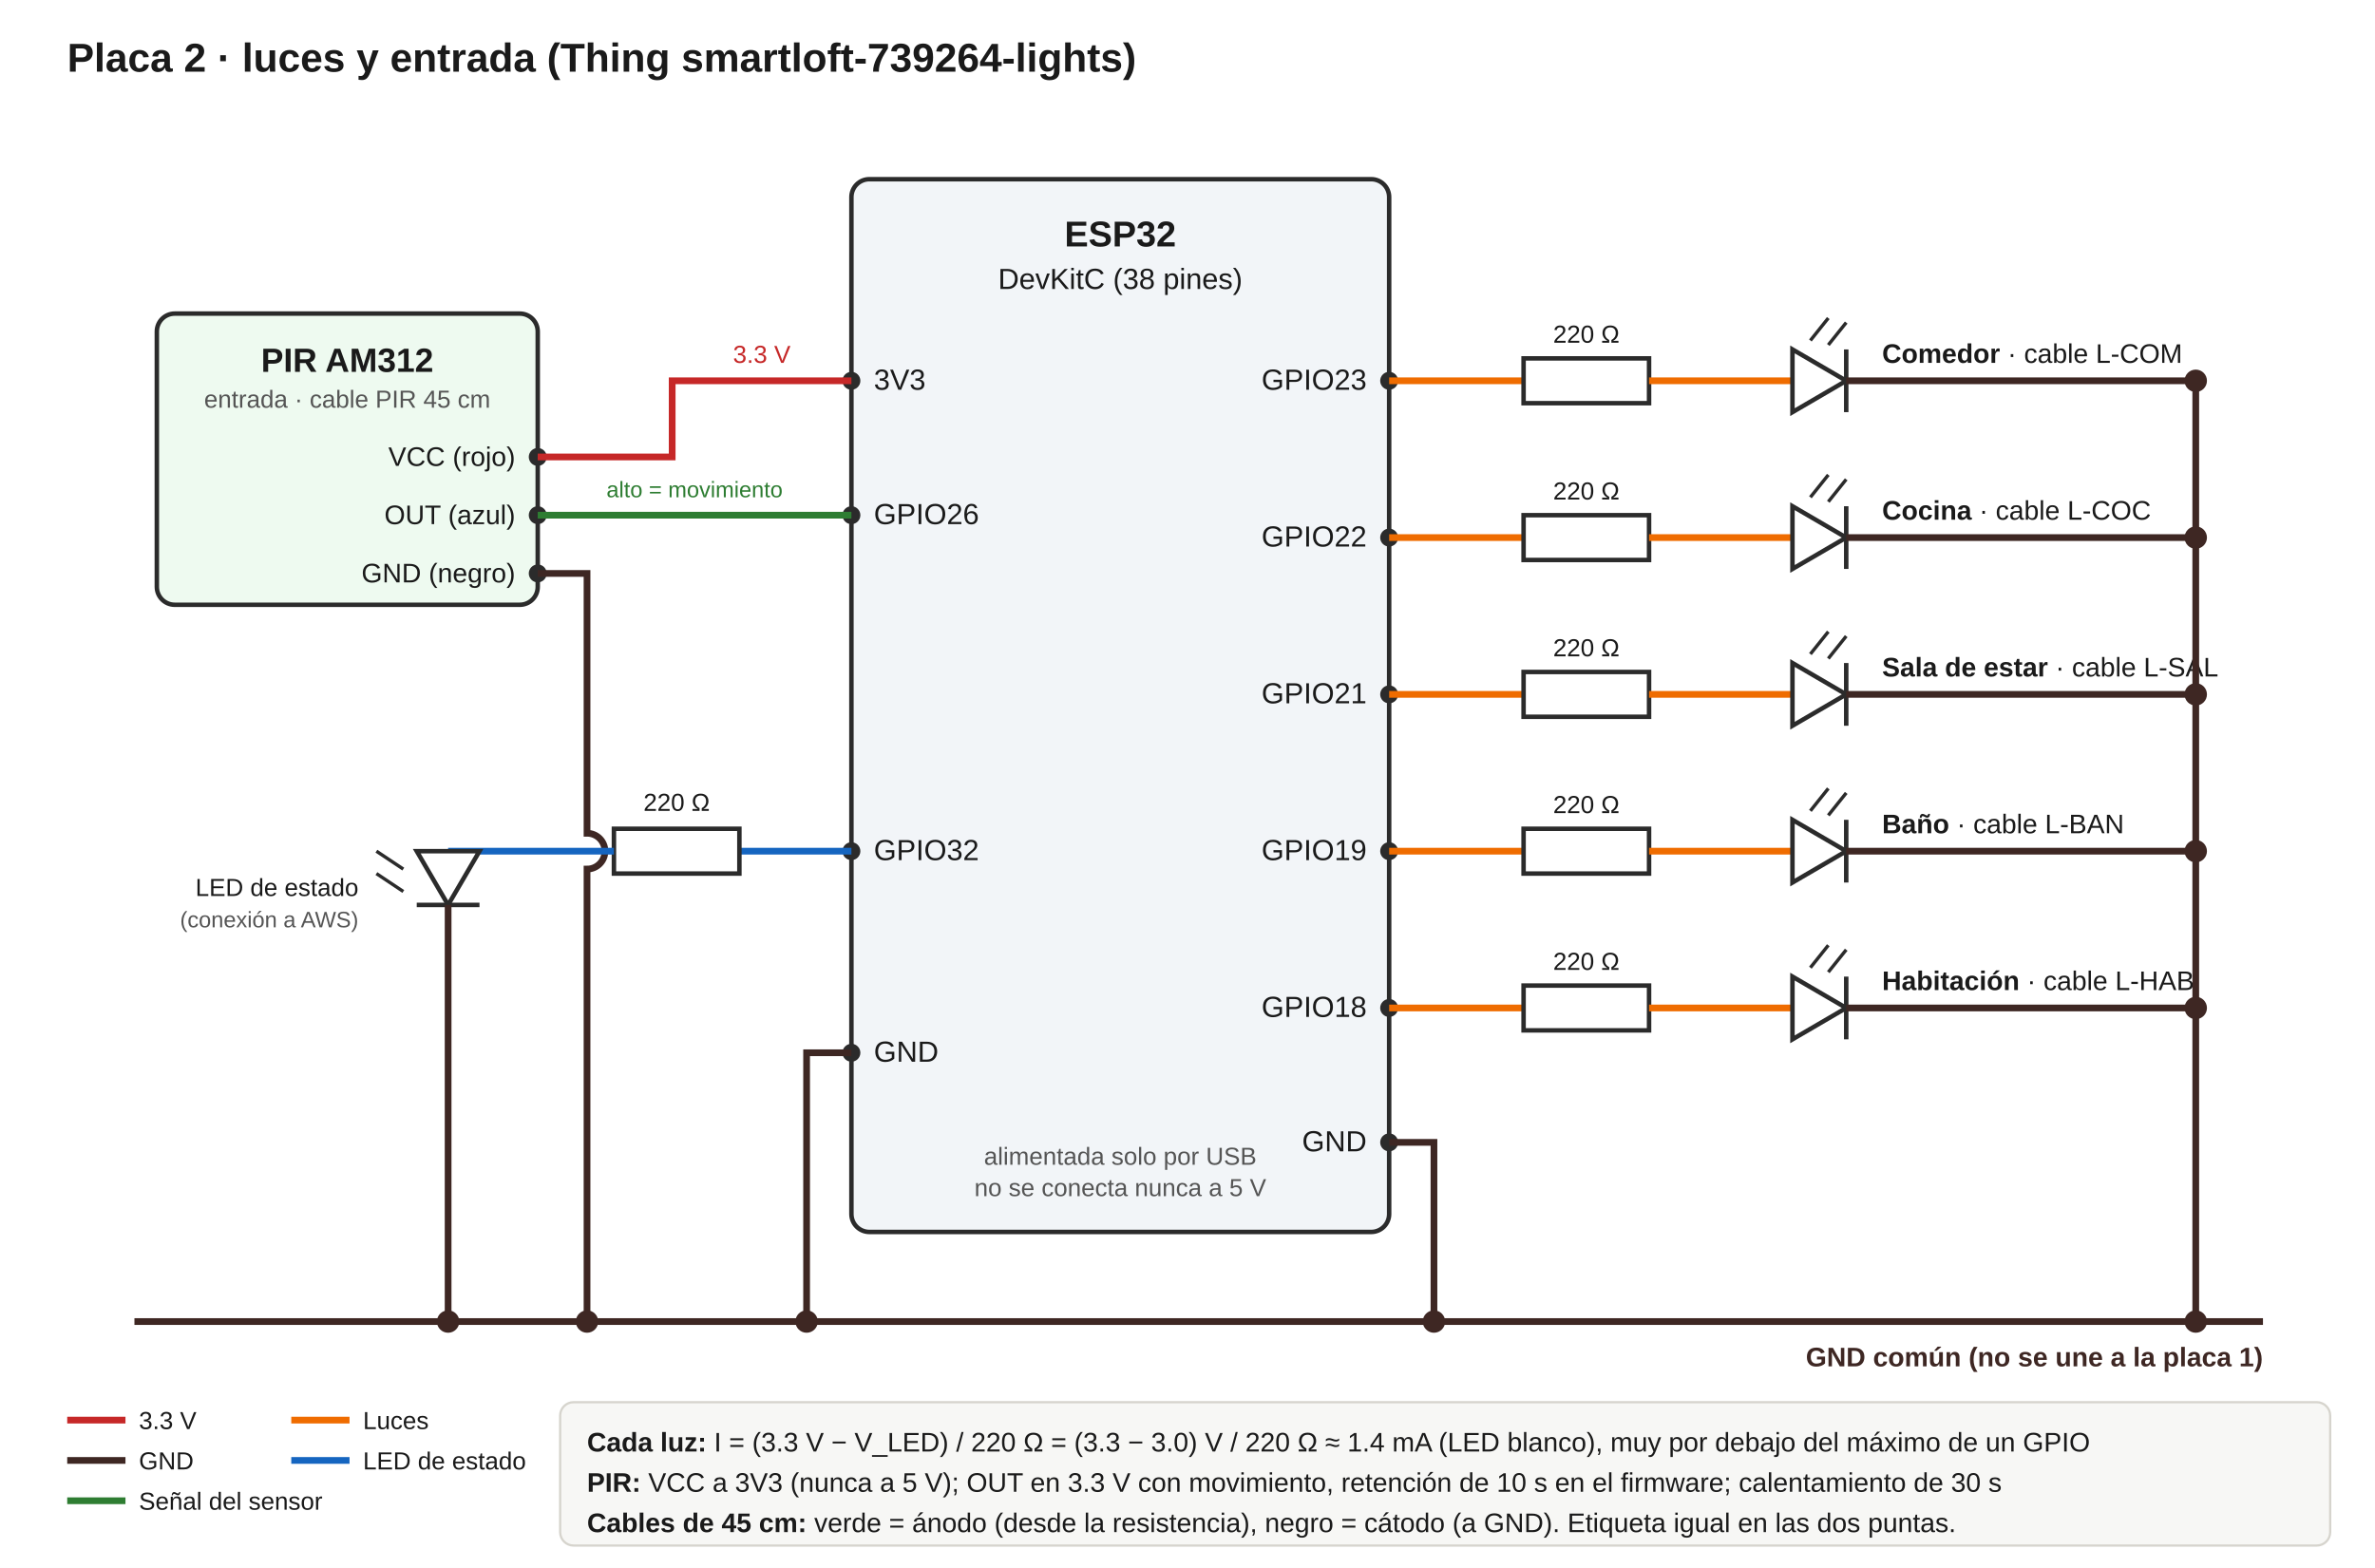
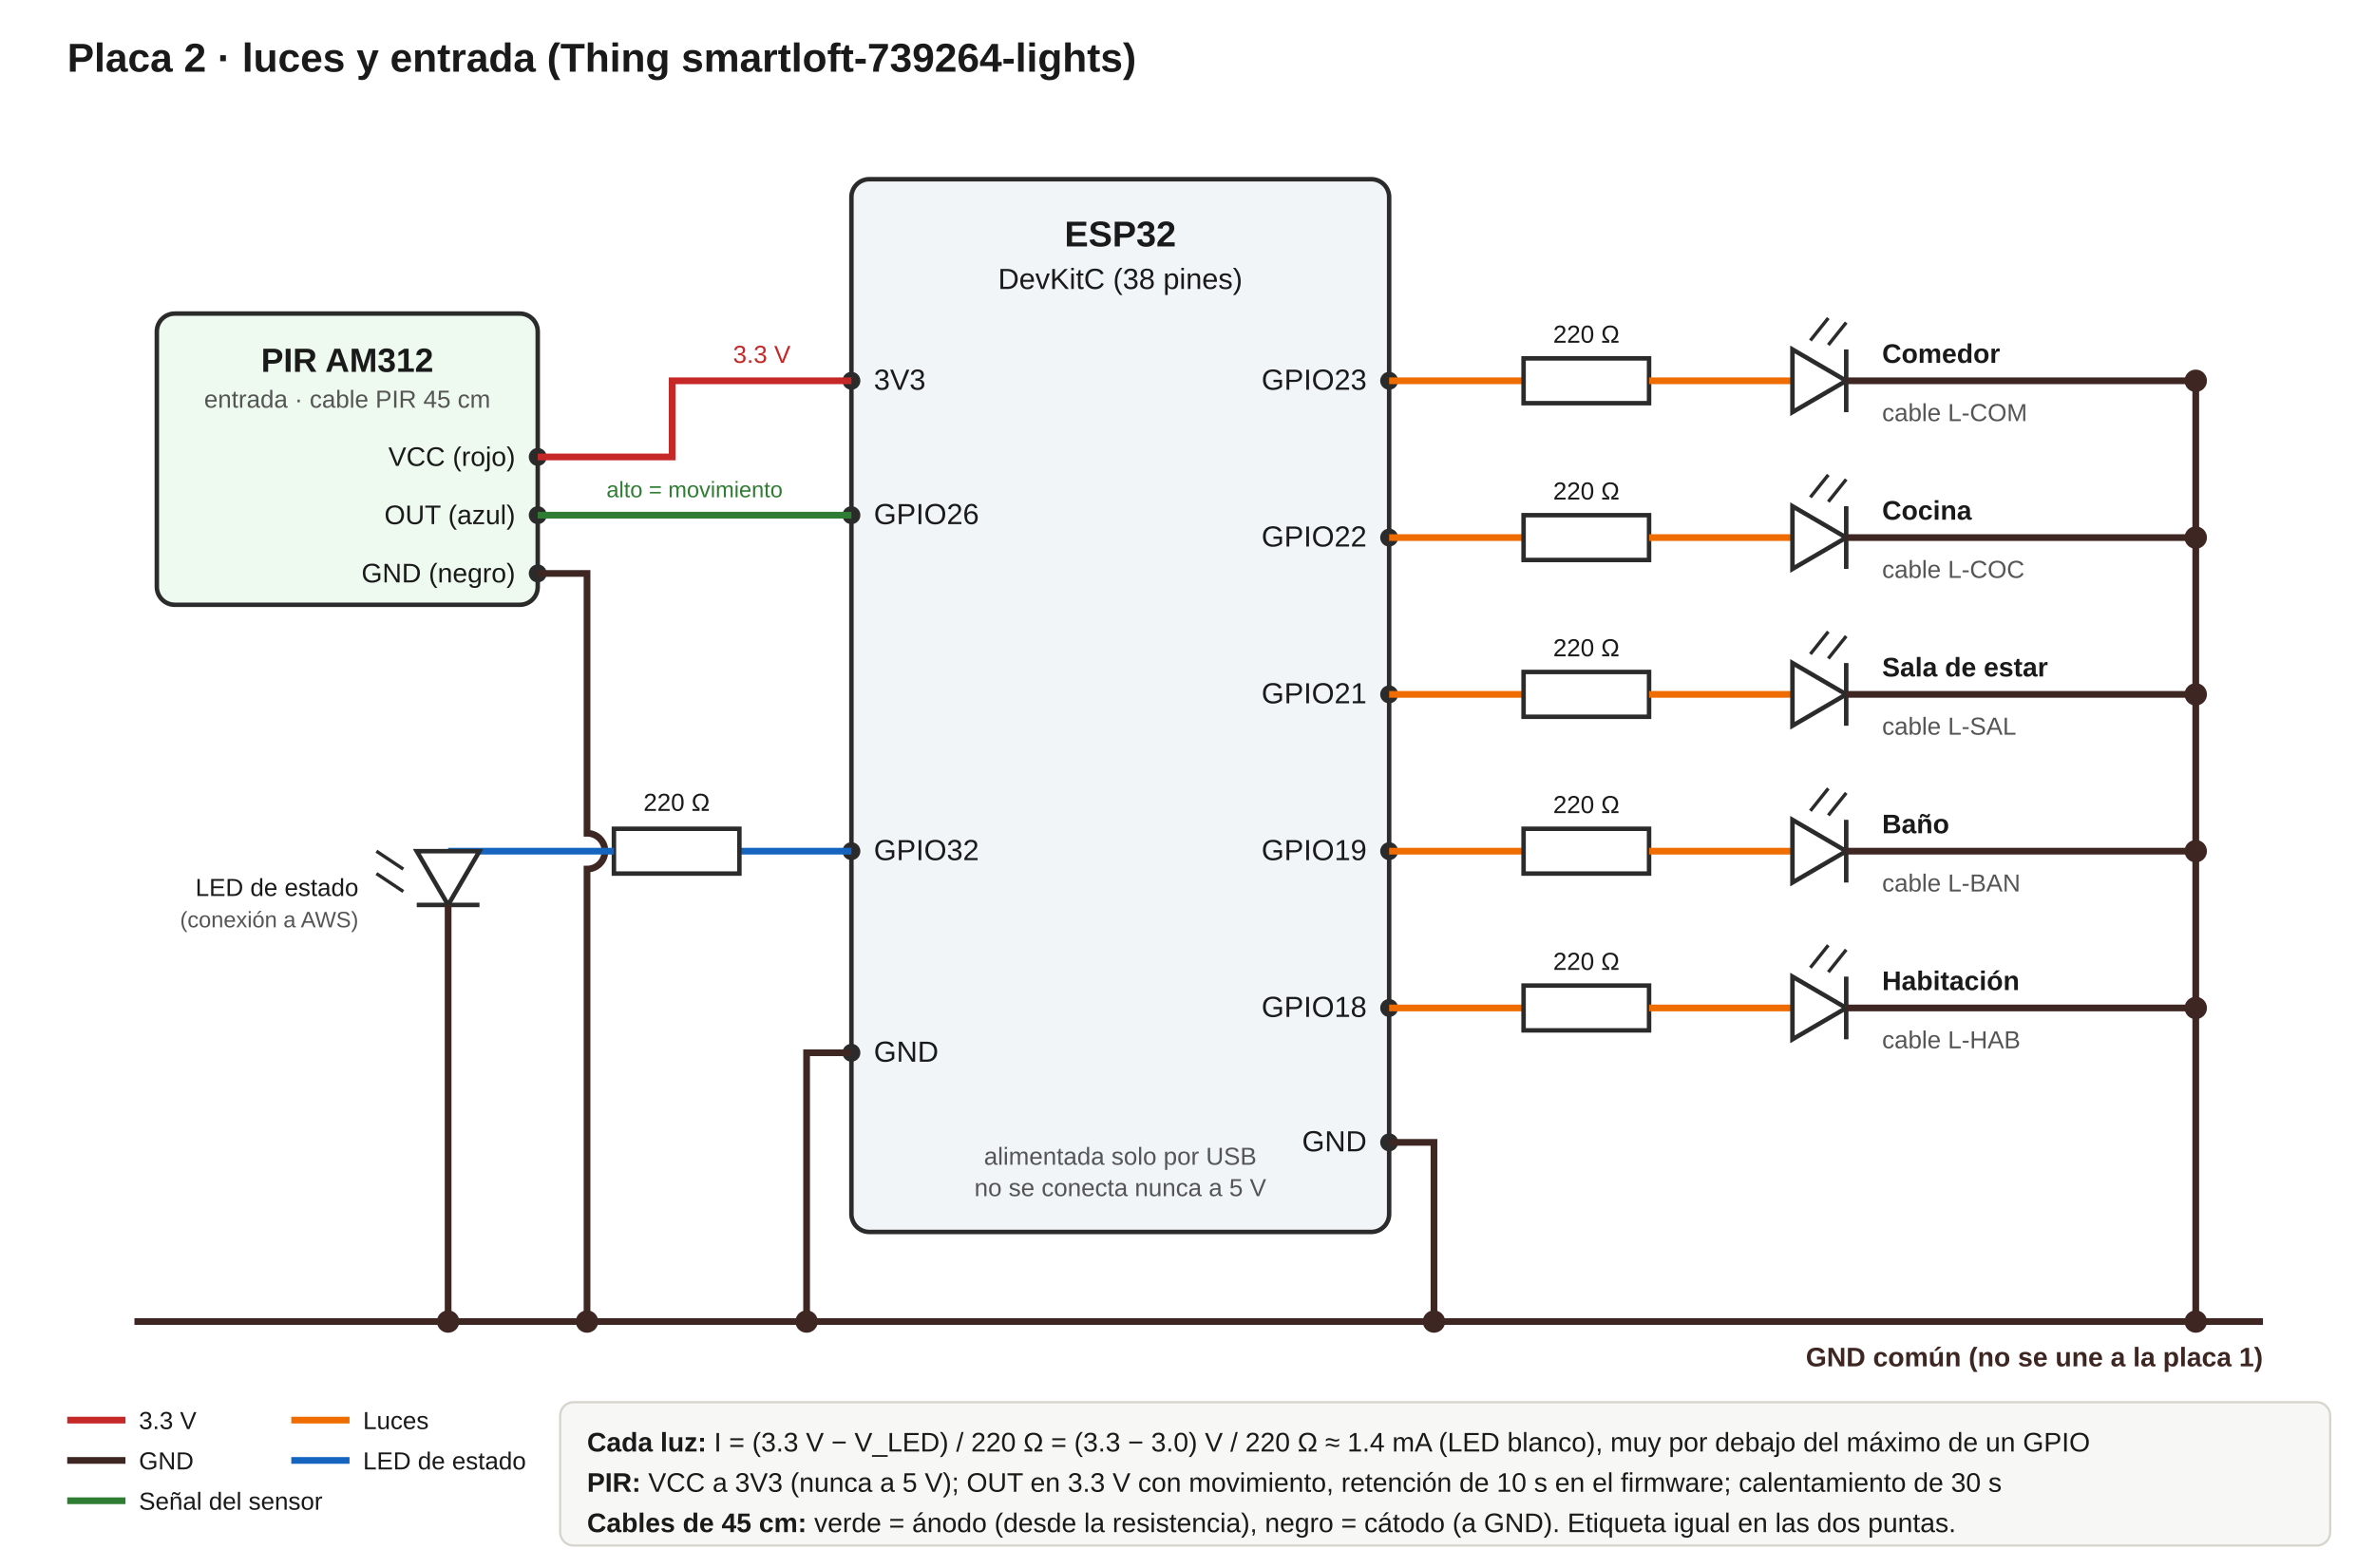
<svg xmlns="http://www.w3.org/2000/svg" viewBox="0 0 1060 700" width="1060" height="700" font-family="Arial, Helvetica, sans-serif">
  <rect x="0" y="0" width="1060" height="700" fill="#ffffff" />
  <text x="30" y="32" font-size="18" font-weight="bold" fill="#1a1a1a">Placa 2 · luces y entrada (Thing smartloft-739264-lights)</text>
  <rect x="380" y="80" width="240" height="470" rx="8" fill="#f2f5f8" stroke="#2b2b2b" stroke-width="2" />
  <text x="500" y="110" text-anchor="middle" font-size="16" font-weight="bold" fill="#1a1a1a">ESP32</text>
  <text x="500" y="129" text-anchor="middle" font-size="13" fill="#1a1a1a">DevKitC (38 pines)</text>
  <text x="500" y="520" text-anchor="middle" font-size="11" fill="#555555">alimentada solo por USB</text>
  <text x="500" y="534" text-anchor="middle" font-size="11" fill="#555555">no se conecta nunca a 5 V</text>
  <circle cx="380" cy="170" r="4" fill="#2b2b2b" />
  <text x="390" y="174" font-size="13" fill="#1a1a1a">3V3</text>
  <circle cx="380" cy="230" r="4" fill="#2b2b2b" />
  <text x="390" y="234" font-size="13" fill="#1a1a1a">GPIO26</text>
  <circle cx="380" cy="380" r="4" fill="#2b2b2b" />
  <text x="390" y="384" font-size="13" fill="#1a1a1a">GPIO32</text>
  <circle cx="380" cy="470" r="4" fill="#2b2b2b" />
  <text x="390" y="474" font-size="13" fill="#1a1a1a">GND</text>
  <circle cx="620" cy="170" r="4" fill="#2b2b2b" />
  <text x="610" y="174" text-anchor="end" font-size="13" fill="#1a1a1a">GPIO23</text>
  <circle cx="620" cy="240" r="4" fill="#2b2b2b" />
  <text x="610" y="244" text-anchor="end" font-size="13" fill="#1a1a1a">GPIO22</text>
  <circle cx="620" cy="310" r="4" fill="#2b2b2b" />
  <text x="610" y="314" text-anchor="end" font-size="13" fill="#1a1a1a">GPIO21</text>
  <circle cx="620" cy="380" r="4" fill="#2b2b2b" />
  <text x="610" y="384" text-anchor="end" font-size="13" fill="#1a1a1a">GPIO19</text>
  <circle cx="620" cy="450" r="4" fill="#2b2b2b" />
  <text x="610" y="454" text-anchor="end" font-size="13" fill="#1a1a1a">GPIO18</text>
  <circle cx="620" cy="510" r="4" fill="#2b2b2b" />
  <text x="610" y="514" text-anchor="end" font-size="13" fill="#1a1a1a">GND</text>
  <line x1="60" y1="590" x2="1010" y2="590" stroke="#3e2723" stroke-width="3" />
  <text x="1010" y="610" text-anchor="end" font-size="12" fill="#3e2723" font-weight="bold">GND común (no se une a la placa 1)</text>
  <path d="M380 470 H360 V590" fill="none" stroke="#3e2723" stroke-width="3" />
  <circle cx="360" cy="590" r="5" fill="#3e2723" />
  <path d="M620 510 H640 V590" fill="none" stroke="#3e2723" stroke-width="3" />
  <circle cx="640" cy="590" r="5" fill="#3e2723" />
  <rect x="70" y="140" width="170" height="130" rx="8" fill="#eefaf0" stroke="#2b2b2b" stroke-width="2" />
  <text x="155" y="166" text-anchor="middle" font-size="15" font-weight="bold" fill="#1a1a1a">PIR AM312</text>
  <text x="155" y="182" text-anchor="middle" font-size="11" fill="#555555">entrada · cable PIR 45 cm</text>
  <text x="230" y="208" text-anchor="end" font-size="12" fill="#1a1a1a">VCC (rojo)</text>
  <text x="230" y="234" text-anchor="end" font-size="12" fill="#1a1a1a">OUT (azul)</text>
  <text x="230" y="260" text-anchor="end" font-size="12" fill="#1a1a1a">GND (negro)</text>
  <circle cx="240" cy="204" r="4" fill="#2b2b2b" />
  <circle cx="240" cy="230" r="4" fill="#2b2b2b" />
  <circle cx="240" cy="256" r="4" fill="#2b2b2b" />
  <path d="M240 204 H300 V170 H380" fill="none" stroke="#c62828" stroke-width="3" />
  <text x="340" y="162" text-anchor="middle" font-size="11" fill="#c62828">3.3 V</text>
  <line x1="240" y1="230" x2="380" y2="230" stroke="#2e7d32" stroke-width="3" />
  <text x="310" y="222" text-anchor="middle" font-size="10" fill="#2e7d32">alto = movimiento</text>
  <path d="M240 256 H262 V372 A8 8 0 0 1 262 388 V590" fill="none" stroke="#3e2723" stroke-width="3" />
  <circle cx="262" cy="590" r="5" fill="#3e2723" />
  <path d="M380 380 H330" fill="none" stroke="#1565c0" stroke-width="3" />
  <rect x="274" y="370" width="56" height="20" fill="#ffffff" stroke="#2b2b2b" stroke-width="2" />
  <text x="302" y="362" text-anchor="middle" font-size="11" fill="#1a1a1a">220 Ω</text>
  <path d="M274 380 H200" fill="none" stroke="#1565c0" stroke-width="3" />
  <polygon points="186,380 214,380 200,404" fill="#ffffff" stroke="#2b2b2b" stroke-width="2" />
  <line x1="186" y1="404" x2="214" y2="404" stroke="#2b2b2b" stroke-width="2" />
  <line x1="180" y1="388" x2="168" y2="380" stroke="#2b2b2b" stroke-width="1.5" />
  <line x1="180" y1="398" x2="168" y2="390" stroke="#2b2b2b" stroke-width="1.5" />
  <text x="160" y="400" text-anchor="end" font-size="11" fill="#1a1a1a">LED de estado</text>
  <text x="160" y="414" text-anchor="end" font-size="10" fill="#555555">(conexión a AWS)</text>
  <line x1="200" y1="404" x2="200" y2="590" stroke="#3e2723" stroke-width="3" />
  <circle cx="200" cy="590" r="5" fill="#3e2723" />
  <g id="lights">
    <line x1="620" y1="170" x2="680" y2="170" stroke="#ef6c00" stroke-width="3" />
    <rect x="680" y="160" width="56" height="20" fill="#ffffff" stroke="#2b2b2b" stroke-width="2" />
    <text x="708" y="153" text-anchor="middle" font-size="11" fill="#1a1a1a">220 Ω</text>
    <line x1="736" y1="170" x2="800" y2="170" stroke="#ef6c00" stroke-width="3" />
    <polygon points="800,156 800,184 824,170" fill="#ffffff" stroke="#2b2b2b" stroke-width="2" />
    <line x1="824" y1="156" x2="824" y2="184" stroke="#2b2b2b" stroke-width="2" />
    <line x1="808" y1="152" x2="816" y2="142" stroke="#2b2b2b" stroke-width="1.5" />
    <line x1="816" y1="154" x2="824" y2="144" stroke="#2b2b2b" stroke-width="1.5" />
    <line x1="824" y1="170" x2="980" y2="170" stroke="#3e2723" stroke-width="3" />
    <text x="840" y="162" font-size="12" fill="#1a1a1a">
-       <tspan font-weight="bold">Comedor</tspan> · cable L-COM</text>
+       <tspan font-weight="bold">Comedor</tspan>
+     </text>
+     <text x="840" y="188" font-size="11" fill="#555555">cable L-COM</text>
    <line x1="620" y1="240" x2="680" y2="240" stroke="#ef6c00" stroke-width="3" />
    <rect x="680" y="230" width="56" height="20" fill="#ffffff" stroke="#2b2b2b" stroke-width="2" />
    <text x="708" y="223" text-anchor="middle" font-size="11" fill="#1a1a1a">220 Ω</text>
    <line x1="736" y1="240" x2="800" y2="240" stroke="#ef6c00" stroke-width="3" />
    <polygon points="800,226 800,254 824,240" fill="#ffffff" stroke="#2b2b2b" stroke-width="2" />
    <line x1="824" y1="226" x2="824" y2="254" stroke="#2b2b2b" stroke-width="2" />
    <line x1="808" y1="222" x2="816" y2="212" stroke="#2b2b2b" stroke-width="1.5" />
    <line x1="816" y1="224" x2="824" y2="214" stroke="#2b2b2b" stroke-width="1.5" />
    <line x1="824" y1="240" x2="980" y2="240" stroke="#3e2723" stroke-width="3" />
    <text x="840" y="232" font-size="12" fill="#1a1a1a">
-       <tspan font-weight="bold">Cocina</tspan> · cable L-COC</text>
+       <tspan font-weight="bold">Cocina</tspan>
+     </text>
+     <text x="840" y="258" font-size="11" fill="#555555">cable L-COC</text>
    <line x1="620" y1="310" x2="680" y2="310" stroke="#ef6c00" stroke-width="3" />
    <rect x="680" y="300" width="56" height="20" fill="#ffffff" stroke="#2b2b2b" stroke-width="2" />
    <text x="708" y="293" text-anchor="middle" font-size="11" fill="#1a1a1a">220 Ω</text>
    <line x1="736" y1="310" x2="800" y2="310" stroke="#ef6c00" stroke-width="3" />
    <polygon points="800,296 800,324 824,310" fill="#ffffff" stroke="#2b2b2b" stroke-width="2" />
    <line x1="824" y1="296" x2="824" y2="324" stroke="#2b2b2b" stroke-width="2" />
    <line x1="808" y1="292" x2="816" y2="282" stroke="#2b2b2b" stroke-width="1.5" />
    <line x1="816" y1="294" x2="824" y2="284" stroke="#2b2b2b" stroke-width="1.5" />
    <line x1="824" y1="310" x2="980" y2="310" stroke="#3e2723" stroke-width="3" />
    <text x="840" y="302" font-size="12" fill="#1a1a1a">
-       <tspan font-weight="bold">Sala de estar</tspan> · cable L-SAL</text>
+       <tspan font-weight="bold">Sala de estar</tspan>
+     </text>
+     <text x="840" y="328" font-size="11" fill="#555555">cable L-SAL</text>
    <line x1="620" y1="380" x2="680" y2="380" stroke="#ef6c00" stroke-width="3" />
    <rect x="680" y="370" width="56" height="20" fill="#ffffff" stroke="#2b2b2b" stroke-width="2" />
    <text x="708" y="363" text-anchor="middle" font-size="11" fill="#1a1a1a">220 Ω</text>
    <line x1="736" y1="380" x2="800" y2="380" stroke="#ef6c00" stroke-width="3" />
    <polygon points="800,366 800,394 824,380" fill="#ffffff" stroke="#2b2b2b" stroke-width="2" />
    <line x1="824" y1="366" x2="824" y2="394" stroke="#2b2b2b" stroke-width="2" />
    <line x1="808" y1="362" x2="816" y2="352" stroke="#2b2b2b" stroke-width="1.5" />
    <line x1="816" y1="364" x2="824" y2="354" stroke="#2b2b2b" stroke-width="1.5" />
    <line x1="824" y1="380" x2="980" y2="380" stroke="#3e2723" stroke-width="3" />
    <text x="840" y="372" font-size="12" fill="#1a1a1a">
-       <tspan font-weight="bold">Baño</tspan> · cable L-BAN</text>
+       <tspan font-weight="bold">Baño</tspan>
+     </text>
+     <text x="840" y="398" font-size="11" fill="#555555">cable L-BAN</text>
    <line x1="620" y1="450" x2="680" y2="450" stroke="#ef6c00" stroke-width="3" />
    <rect x="680" y="440" width="56" height="20" fill="#ffffff" stroke="#2b2b2b" stroke-width="2" />
    <text x="708" y="433" text-anchor="middle" font-size="11" fill="#1a1a1a">220 Ω</text>
    <line x1="736" y1="450" x2="800" y2="450" stroke="#ef6c00" stroke-width="3" />
    <polygon points="800,436 800,464 824,450" fill="#ffffff" stroke="#2b2b2b" stroke-width="2" />
    <line x1="824" y1="436" x2="824" y2="464" stroke="#2b2b2b" stroke-width="2" />
    <line x1="808" y1="432" x2="816" y2="422" stroke="#2b2b2b" stroke-width="1.5" />
    <line x1="816" y1="434" x2="824" y2="424" stroke="#2b2b2b" stroke-width="1.5" />
    <line x1="824" y1="450" x2="980" y2="450" stroke="#3e2723" stroke-width="3" />
    <text x="840" y="442" font-size="12" fill="#1a1a1a">
-       <tspan font-weight="bold">Habitación</tspan> · cable L-HAB</text>
+       <tspan font-weight="bold">Habitación</tspan>
+     </text>
+     <text x="840" y="468" font-size="11" fill="#555555">cable L-HAB</text>
  </g>
  <line x1="980" y1="170" x2="980" y2="590" stroke="#3e2723" stroke-width="3" />
  <circle cx="980" cy="170" r="5" fill="#3e2723" />
  <circle cx="980" cy="240" r="5" fill="#3e2723" />
  <circle cx="980" cy="310" r="5" fill="#3e2723" />
  <circle cx="980" cy="380" r="5" fill="#3e2723" />
  <circle cx="980" cy="450" r="5" fill="#3e2723" />
  <circle cx="980" cy="590" r="5" fill="#3e2723" />
  <rect x="250" y="626" width="790" height="64" rx="6" fill="#f7f7f5" stroke="#d6d4cd" />
  <text x="262" y="648" font-size="12" fill="#1a1a1a">
    <tspan font-weight="bold">Cada luz:</tspan> I = (3.3 V − V_LED) / 220 Ω = (3.3 − 3.0) V / 220 Ω ≈ 1.4 mA (LED blanco), muy por debajo del máximo de un GPIO</text>
  <text x="262" y="666" font-size="12" fill="#1a1a1a">
    <tspan font-weight="bold">PIR:</tspan> VCC a 3V3 (nunca a 5 V); OUT en 3.3 V con movimiento, retención de 10 s en el firmware; calentamiento de 30 s</text>
  <text x="262" y="684" font-size="12" fill="#1a1a1a">
    <tspan font-weight="bold">Cables de 45 cm:</tspan> verde = ánodo (desde la resistencia), negro = cátodo (a GND). Etiqueta igual en las dos puntas.</text>
  <line x1="30" y1="634" x2="56" y2="634" stroke="#c62828" stroke-width="3" />
  <text x="62" y="638" font-size="11" fill="#1a1a1a">3.3 V</text>
  <line x1="30" y1="652" x2="56" y2="652" stroke="#3e2723" stroke-width="3" />
  <text x="62" y="656" font-size="11" fill="#1a1a1a">GND</text>
  <line x1="30" y1="670" x2="56" y2="670" stroke="#2e7d32" stroke-width="3" />
  <text x="62" y="674" font-size="11" fill="#1a1a1a">Señal del sensor</text>
  <line x1="130" y1="634" x2="156" y2="634" stroke="#ef6c00" stroke-width="3" />
  <text x="162" y="638" font-size="11" fill="#1a1a1a">Luces</text>
  <line x1="130" y1="652" x2="156" y2="652" stroke="#1565c0" stroke-width="3" />
  <text x="162" y="656" font-size="11" fill="#1a1a1a">LED de estado</text>
</svg>
